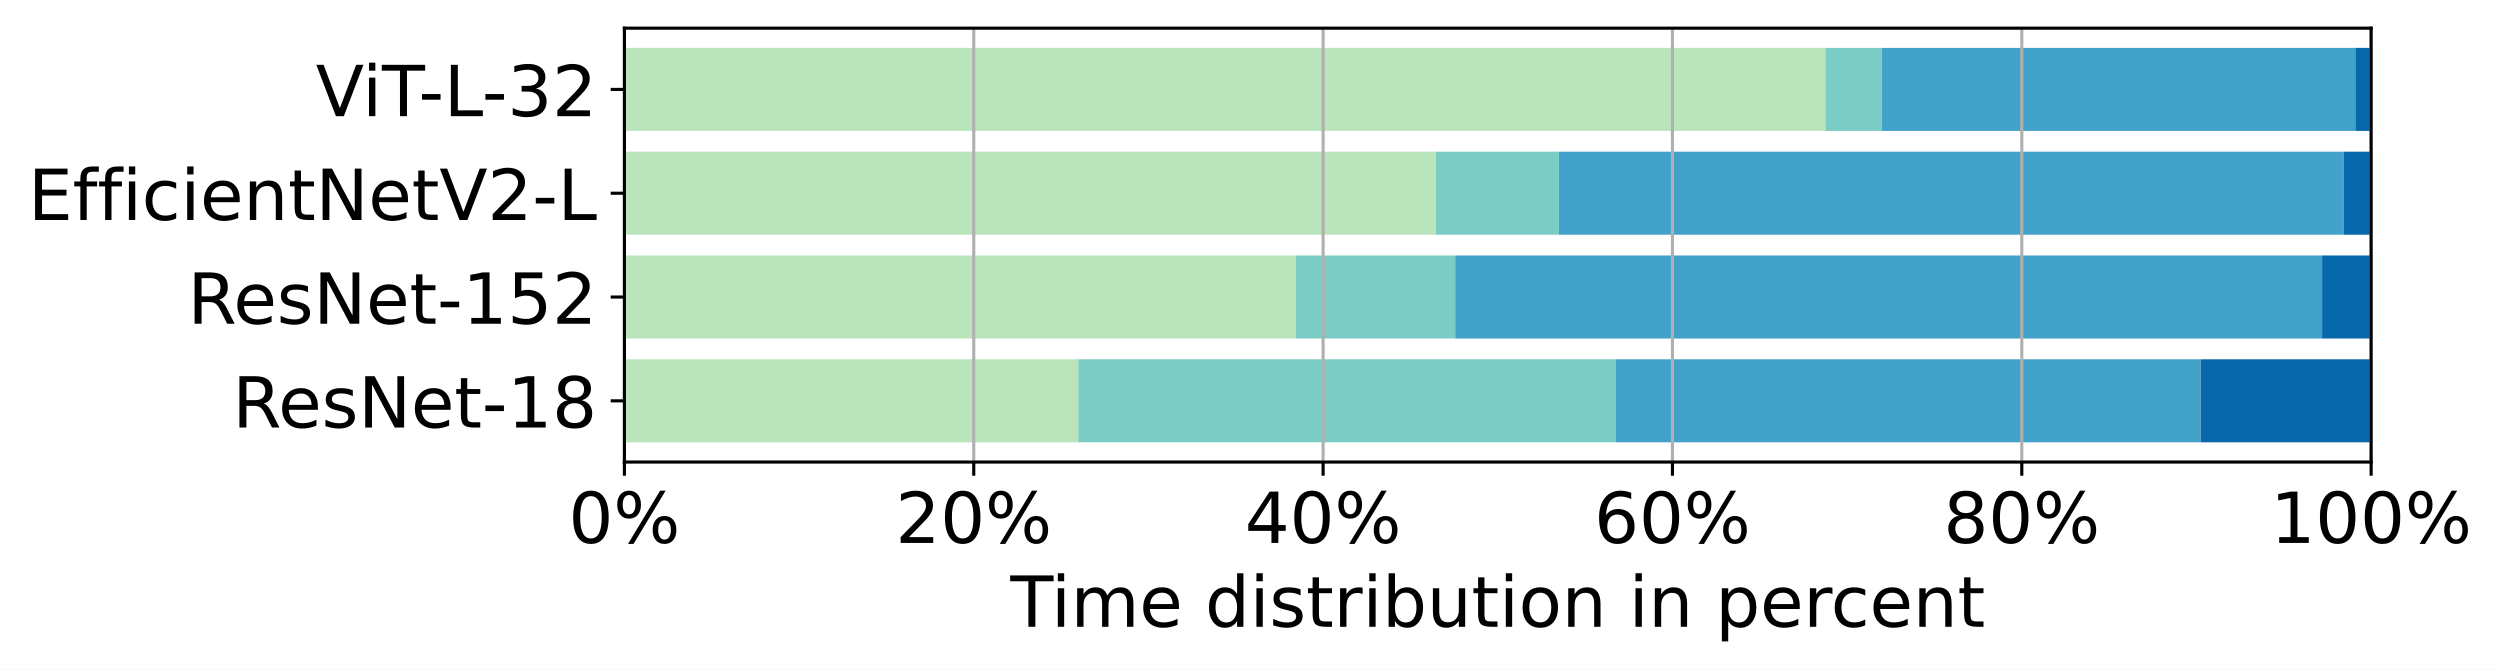
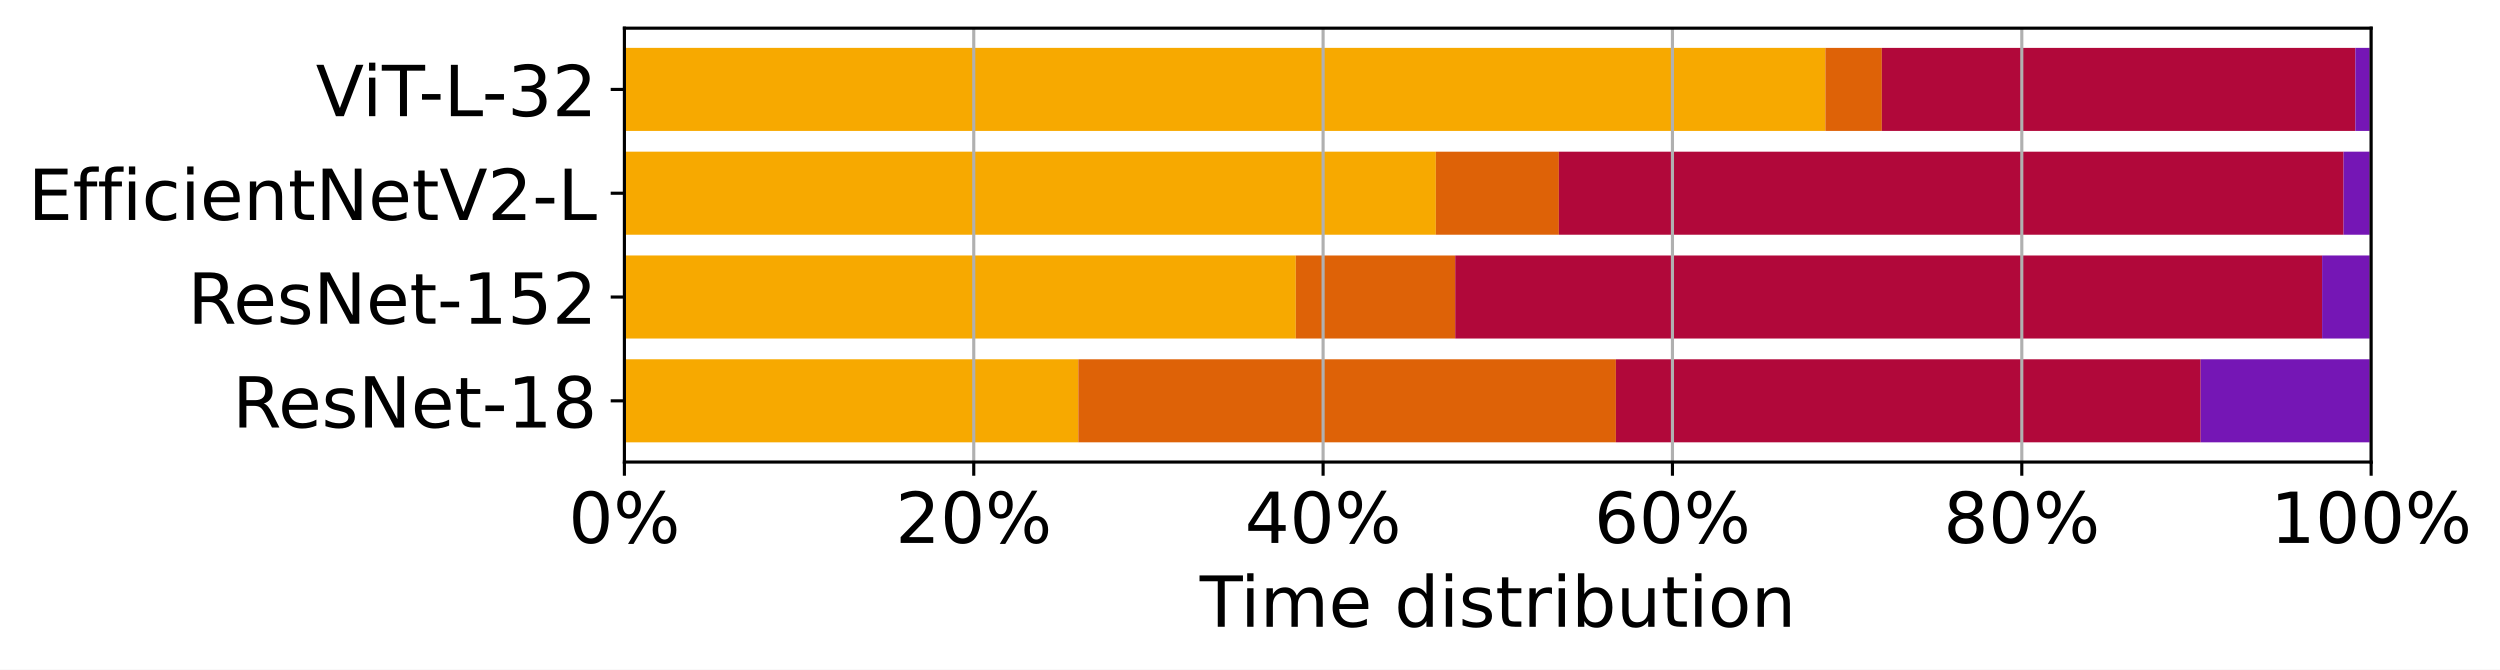
<svg xmlns="http://www.w3.org/2000/svg" xmlns:xlink="http://www.w3.org/1999/xlink" width="638.903pt" height="171.121pt" viewBox="0 0 638.903 171.121" version="1.1">
  <defs>
    <style type="text/css">*{stroke-linejoin: round; stroke-linecap: butt}</style>
  </defs>
  <g id="figure_1">
    <g id="patch_1">
      <path d="M 0 171.121  L 638.903 171.121  L 638.903 0  L 0 0  z " style="fill: #ffffff" />
    </g>
    <g id="axes_1">
      <g id="patch_2">
        <path d="M 159.572 118.08  L 605.972 118.08  L 605.972 7.2  L 159.572 7.2  z " style="fill: #ffffff" />
      </g>
      <g id="patch_3">
-         <path d="M 159.572 113.04  L 275.576 113.04  L 275.576 91.819  L 159.572 91.819  z " clip-path="url(#p90ccb19fca)" style="fill: #bae4bc" />
+         <path d="M 159.572 113.04  L 275.576 113.04  L 275.576 91.819  L 159.572 91.819  z " clip-path="url(#pe9e954bd3a)" style="fill: #f7a900" />
      </g>
      <g id="patch_4">
-         <path d="M 275.576 113.04  L 412.958 113.04  L 412.958 91.819  L 275.576 91.819  z " clip-path="url(#p90ccb19fca)" style="fill: #7bccc4" />
+         <path d="M 275.576 113.04  L 412.958 113.04  L 412.958 91.819  L 275.576 91.819  z " clip-path="url(#pe9e954bd3a)" style="fill: #de6207" />
      </g>
      <g id="patch_5">
-         <path d="M 412.958 113.04  L 562.412 113.04  L 562.412 91.819  L 412.958 91.819  z " clip-path="url(#p90ccb19fca)" style="fill: #43a2ca" />
+         <path d="M 412.958 113.04  L 562.412 113.04  L 562.412 91.819  L 412.958 91.819  z " clip-path="url(#pe9e954bd3a)" style="fill: #b1083a" />
      </g>
      <g id="patch_6">
-         <path d="M 562.412 113.04  L 605.972 113.04  L 605.972 91.819  L 562.412 91.819  z " clip-path="url(#p90ccb19fca)" style="fill: #0868ac" />
+         <path d="M 562.412 113.04  L 605.972 113.04  L 605.972 91.819  L 562.412 91.819  z " clip-path="url(#pe9e954bd3a)" style="fill: #7516b5" />
      </g>
      <g id="patch_7">
-         <path d="M 159.572 86.514  L 331.156 86.514  L 331.156 65.293  L 159.572 65.293  z " clip-path="url(#p90ccb19fca)" style="fill: #bae4bc" />
+         <path d="M 159.572 86.514  L 331.156 86.514  L 331.156 65.293  L 159.572 65.293  z " clip-path="url(#pe9e954bd3a)" style="fill: #f7a900" />
      </g>
      <g id="patch_8">
-         <path d="M 331.156 86.514  L 371.897 86.514  L 371.897 65.293  L 331.156 65.293  z " clip-path="url(#p90ccb19fca)" style="fill: #7bccc4" />
+         <path d="M 331.156 86.514  L 371.897 86.514  L 371.897 65.293  L 331.156 65.293  z " clip-path="url(#pe9e954bd3a)" style="fill: #de6207" />
      </g>
      <g id="patch_9">
-         <path d="M 371.897 86.514  L 593.437 86.514  L 593.437 65.293  L 371.897 65.293  z " clip-path="url(#p90ccb19fca)" style="fill: #43a2ca" />
+         <path d="M 371.897 86.514  L 593.437 86.514  L 593.437 65.293  L 371.897 65.293  z " clip-path="url(#pe9e954bd3a)" style="fill: #b1083a" />
      </g>
      <g id="patch_10">
-         <path d="M 593.437 86.514  L 605.972 86.514  L 605.972 65.293  L 593.437 65.293  z " clip-path="url(#p90ccb19fca)" style="fill: #0868ac" />
+         <path d="M 593.437 86.514  L 605.972 86.514  L 605.972 65.293  L 593.437 65.293  z " clip-path="url(#pe9e954bd3a)" style="fill: #7516b5" />
      </g>
      <g id="patch_11">
-         <path d="M 159.572 59.987  L 366.947 59.987  L 366.947 38.766  L 159.572 38.766  z " clip-path="url(#p90ccb19fca)" style="fill: #bae4bc" />
+         <path d="M 159.572 59.987  L 366.947 59.987  L 366.947 38.766  L 159.572 38.766  z " clip-path="url(#pe9e954bd3a)" style="fill: #f7a900" />
      </g>
      <g id="patch_12">
-         <path d="M 366.947 59.987  L 398.388 59.987  L 398.388 38.766  L 366.947 38.766  z " clip-path="url(#p90ccb19fca)" style="fill: #7bccc4" />
+         <path d="M 366.947 59.987  L 398.388 59.987  L 398.388 38.766  L 366.947 38.766  z " clip-path="url(#pe9e954bd3a)" style="fill: #de6207" />
      </g>
      <g id="patch_13">
-         <path d="M 398.388 59.987  L 598.933 59.987  L 598.933 38.766  L 398.388 38.766  z " clip-path="url(#p90ccb19fca)" style="fill: #43a2ca" />
+         <path d="M 398.388 59.987  L 598.933 59.987  L 598.933 38.766  L 398.388 38.766  z " clip-path="url(#pe9e954bd3a)" style="fill: #b1083a" />
      </g>
      <g id="patch_14">
-         <path d="M 598.933 59.987  L 605.972 59.987  L 605.972 38.766  L 598.933 38.766  z " clip-path="url(#p90ccb19fca)" style="fill: #0868ac" />
+         <path d="M 598.933 59.987  L 605.972 59.987  L 605.972 38.766  L 598.933 38.766  z " clip-path="url(#pe9e954bd3a)" style="fill: #7516b5" />
      </g>
      <g id="patch_15">
-         <path d="M 159.572 33.461  L 466.495 33.461  L 466.495 12.24  L 159.572 12.24  z " clip-path="url(#p90ccb19fca)" style="fill: #bae4bc" />
+         <path d="M 159.572 33.461  L 466.495 33.461  L 466.495 12.24  L 159.572 12.24  z " clip-path="url(#pe9e954bd3a)" style="fill: #f7a900" />
      </g>
      <g id="patch_16">
-         <path d="M 466.495 33.461  L 480.928 33.461  L 480.928 12.24  L 466.495 12.24  z " clip-path="url(#p90ccb19fca)" style="fill: #7bccc4" />
+         <path d="M 466.495 33.461  L 480.928 33.461  L 480.928 12.24  L 466.495 12.24  z " clip-path="url(#pe9e954bd3a)" style="fill: #de6207" />
      </g>
      <g id="patch_17">
-         <path d="M 480.928 33.461  L 601.939 33.461  L 601.939 12.24  L 480.928 12.24  z " clip-path="url(#p90ccb19fca)" style="fill: #43a2ca" />
+         <path d="M 480.928 33.461  L 601.939 33.461  L 601.939 12.24  L 480.928 12.24  z " clip-path="url(#pe9e954bd3a)" style="fill: #b1083a" />
      </g>
      <g id="patch_18">
-         <path d="M 601.939 33.461  L 605.972 33.461  L 605.972 12.24  L 601.939 12.24  z " clip-path="url(#p90ccb19fca)" style="fill: #0868ac" />
+         <path d="M 601.939 33.461  L 605.972 33.461  L 605.972 12.24  L 601.939 12.24  z " clip-path="url(#pe9e954bd3a)" style="fill: #7516b5" />
      </g>
      <g id="matplotlib.axis_1">
        <g id="xtick_1">
          <g id="line2d_1">
-             <path d="M 159.572 118.08  L 159.572 7.2  " clip-path="url(#p90ccb19fca)" style="fill: none; stroke: #b0b0b0; stroke-width: 0.8; stroke-linecap: square" />
+             <path d="M 159.572 118.08  L 159.572 7.2  " clip-path="url(#pe9e954bd3a)" style="fill: none; stroke: #b0b0b0; stroke-width: 0.8; stroke-linecap: square" />
          </g>
          <g id="line2d_2">
            <defs>
-               <path id="m647310d915" d="M 0 0  L 0 3.5  " style="stroke: #000000; stroke-width: 0.8" />
+               <path id="m2ac58f3eda" d="M 0 0  L 0 3.5  " style="stroke: #000000; stroke-width: 0.8" />
            </defs>
            <g>
-               <use xlink:href="#m647310d915" x="159.572" y="118.08" style="stroke: #000000; stroke-width: 0.8" />
+               <use xlink:href="#m2ac58f3eda" x="159.572" y="118.08" style="stroke: #000000; stroke-width: 0.8" />
            </g>
          </g>
          <g id="text_1">
            <g transform="translate(145.2948 138.7572) scale(0.18 -0.18)">
              <defs>
                <path id="DejaVuSans-30" d="M 2034 4250  Q 1547 4250 1301 3770  Q 1056 3291 1056 2328  Q 1056 1369 1301 889  Q 1547 409 2034 409  Q 2525 409 2770 889  Q 3016 1369 3016 2328  Q 3016 3291 2770 3770  Q 2525 4250 2034 4250  z M 2034 4750  Q 2819 4750 3233 4129  Q 3647 3509 3647 2328  Q 3647 1150 3233 529  Q 2819 -91 2034 -91  Q 1250 -91 836 529  Q 422 1150 422 2328  Q 422 3509 836 4129  Q 1250 4750 2034 4750  z " transform="scale(0.015625)" />
                <path id="DejaVuSans-25" d="M 4653 2053  Q 4381 2053 4226 1822  Q 4072 1591 4072 1178  Q 4072 772 4226 539  Q 4381 306 4653 306  Q 4919 306 5073 539  Q 5228 772 5228 1178  Q 5228 1588 5073 1820  Q 4919 2053 4653 2053  z M 4653 2450  Q 5147 2450 5437 2106  Q 5728 1763 5728 1178  Q 5728 594 5436 251  Q 5144 -91 4653 -91  Q 4153 -91 3862 251  Q 3572 594 3572 1178  Q 3572 1766 3864 2108  Q 4156 2450 4653 2450  z M 1428 4353  Q 1159 4353 1004 4120  Q 850 3888 850 3481  Q 850 3069 1003 2837  Q 1156 2606 1428 2606  Q 1700 2606 1854 2837  Q 2009 3069 2009 3481  Q 2009 3884 1853 4118  Q 1697 4353 1428 4353  z M 4250 4750  L 4750 4750  L 1831 -91  L 1331 -91  L 4250 4750  z M 1428 4750  Q 1922 4750 2215 4408  Q 2509 4066 2509 3481  Q 2509 2891 2217 2550  Q 1925 2209 1428 2209  Q 931 2209 642 2551  Q 353 2894 353 3481  Q 353 4063 643 4406  Q 934 4750 1428 4750  z " transform="scale(0.015625)" />
              </defs>
              <use xlink:href="#DejaVuSans-30" />
              <use xlink:href="#DejaVuSans-25" x="63.623" />
            </g>
          </g>
        </g>
        <g id="xtick_2">
          <g id="line2d_3">
-             <path d="M 248.852 118.08  L 248.852 7.2  " clip-path="url(#p90ccb19fca)" style="fill: none; stroke: #b0b0b0; stroke-width: 0.8; stroke-linecap: square" />
+             <path d="M 248.852 118.08  L 248.852 7.2  " clip-path="url(#pe9e954bd3a)" style="fill: none; stroke: #b0b0b0; stroke-width: 0.8; stroke-linecap: square" />
          </g>
          <g id="line2d_4">
            <g>
-               <use xlink:href="#m647310d915" x="248.852" y="118.08" style="stroke: #000000; stroke-width: 0.8" />
+               <use xlink:href="#m2ac58f3eda" x="248.852" y="118.08" style="stroke: #000000; stroke-width: 0.8" />
            </g>
          </g>
          <g id="text_2">
            <g transform="translate(228.8486 138.7572) scale(0.18 -0.18)">
              <defs>
                <path id="DejaVuSans-32" d="M 1228 531  L 3431 531  L 3431 0  L 469 0  L 469 531  Q 828 903 1448 1529  Q 2069 2156 2228 2338  Q 2531 2678 2651 2914  Q 2772 3150 2772 3378  Q 2772 3750 2511 3984  Q 2250 4219 1831 4219  Q 1534 4219 1204 4116  Q 875 4013 500 3803  L 500 4441  Q 881 4594 1212 4672  Q 1544 4750 1819 4750  Q 2544 4750 2975 4387  Q 3406 4025 3406 3419  Q 3406 3131 3298 2873  Q 3191 2616 2906 2266  Q 2828 2175 2409 1742  Q 1991 1309 1228 531  z " transform="scale(0.015625)" />
              </defs>
              <use xlink:href="#DejaVuSans-32" />
              <use xlink:href="#DejaVuSans-30" x="63.623" />
              <use xlink:href="#DejaVuSans-25" x="127.246" />
            </g>
          </g>
        </g>
        <g id="xtick_3">
          <g id="line2d_5">
-             <path d="M 338.132 118.08  L 338.132 7.2  " clip-path="url(#p90ccb19fca)" style="fill: none; stroke: #b0b0b0; stroke-width: 0.8; stroke-linecap: square" />
+             <path d="M 338.132 118.08  L 338.132 7.2  " clip-path="url(#pe9e954bd3a)" style="fill: none; stroke: #b0b0b0; stroke-width: 0.8; stroke-linecap: square" />
          </g>
          <g id="line2d_6">
            <g>
-               <use xlink:href="#m647310d915" x="338.132" y="118.08" style="stroke: #000000; stroke-width: 0.8" />
+               <use xlink:href="#m2ac58f3eda" x="338.132" y="118.08" style="stroke: #000000; stroke-width: 0.8" />
            </g>
          </g>
          <g id="text_3">
            <g transform="translate(318.1286 138.7572) scale(0.18 -0.18)">
              <defs>
                <path id="DejaVuSans-34" d="M 2419 4116  L 825 1625  L 2419 1625  L 2419 4116  z M 2253 4666  L 3047 4666  L 3047 1625  L 3713 1625  L 3713 1100  L 3047 1100  L 3047 0  L 2419 0  L 2419 1100  L 313 1100  L 313 1709  L 2253 4666  z " transform="scale(0.015625)" />
              </defs>
              <use xlink:href="#DejaVuSans-34" />
              <use xlink:href="#DejaVuSans-30" x="63.623" />
              <use xlink:href="#DejaVuSans-25" x="127.246" />
            </g>
          </g>
        </g>
        <g id="xtick_4">
          <g id="line2d_7">
-             <path d="M 427.413 118.08  L 427.413 7.2  " clip-path="url(#p90ccb19fca)" style="fill: none; stroke: #b0b0b0; stroke-width: 0.8; stroke-linecap: square" />
+             <path d="M 427.413 118.08  L 427.413 7.2  " clip-path="url(#pe9e954bd3a)" style="fill: none; stroke: #b0b0b0; stroke-width: 0.8; stroke-linecap: square" />
          </g>
          <g id="line2d_8">
            <g>
-               <use xlink:href="#m647310d915" x="427.413" y="118.08" style="stroke: #000000; stroke-width: 0.8" />
+               <use xlink:href="#m2ac58f3eda" x="427.413" y="118.08" style="stroke: #000000; stroke-width: 0.8" />
            </g>
          </g>
          <g id="text_4">
            <g transform="translate(407.4086 138.7572) scale(0.18 -0.18)">
              <defs>
                <path id="DejaVuSans-36" d="M 2113 2584  Q 1688 2584 1439 2293  Q 1191 2003 1191 1497  Q 1191 994 1439 701  Q 1688 409 2113 409  Q 2538 409 2786 701  Q 3034 994 3034 1497  Q 3034 2003 2786 2293  Q 2538 2584 2113 2584  z M 3366 4563  L 3366 3988  Q 3128 4100 2886 4159  Q 2644 4219 2406 4219  Q 1781 4219 1451 3797  Q 1122 3375 1075 2522  Q 1259 2794 1537 2939  Q 1816 3084 2150 3084  Q 2853 3084 3261 2657  Q 3669 2231 3669 1497  Q 3669 778 3244 343  Q 2819 -91 2113 -91  Q 1303 -91 875 529  Q 447 1150 447 2328  Q 447 3434 972 4092  Q 1497 4750 2381 4750  Q 2619 4750 2861 4703  Q 3103 4656 3366 4563  z " transform="scale(0.015625)" />
              </defs>
              <use xlink:href="#DejaVuSans-36" />
              <use xlink:href="#DejaVuSans-30" x="63.623" />
              <use xlink:href="#DejaVuSans-25" x="127.246" />
            </g>
          </g>
        </g>
        <g id="xtick_5">
          <g id="line2d_9">
-             <path d="M 516.692 118.08  L 516.692 7.2  " clip-path="url(#p90ccb19fca)" style="fill: none; stroke: #b0b0b0; stroke-width: 0.8; stroke-linecap: square" />
+             <path d="M 516.692 118.08  L 516.692 7.2  " clip-path="url(#pe9e954bd3a)" style="fill: none; stroke: #b0b0b0; stroke-width: 0.8; stroke-linecap: square" />
          </g>
          <g id="line2d_10">
            <g>
-               <use xlink:href="#m647310d915" x="516.692" y="118.08" style="stroke: #000000; stroke-width: 0.8" />
+               <use xlink:href="#m2ac58f3eda" x="516.692" y="118.08" style="stroke: #000000; stroke-width: 0.8" />
            </g>
          </g>
          <g id="text_5">
            <g transform="translate(496.6886 138.7572) scale(0.18 -0.18)">
              <defs>
                <path id="DejaVuSans-38" d="M 2034 2216  Q 1584 2216 1326 1975  Q 1069 1734 1069 1313  Q 1069 891 1326 650  Q 1584 409 2034 409  Q 2484 409 2743 651  Q 3003 894 3003 1313  Q 3003 1734 2745 1975  Q 2488 2216 2034 2216  z M 1403 2484  Q 997 2584 770 2862  Q 544 3141 544 3541  Q 544 4100 942 4425  Q 1341 4750 2034 4750  Q 2731 4750 3128 4425  Q 3525 4100 3525 3541  Q 3525 3141 3298 2862  Q 3072 2584 2669 2484  Q 3125 2378 3379 2068  Q 3634 1759 3634 1313  Q 3634 634 3220 271  Q 2806 -91 2034 -91  Q 1263 -91 848 271  Q 434 634 434 1313  Q 434 1759 690 2068  Q 947 2378 1403 2484  z M 1172 3481  Q 1172 3119 1398 2916  Q 1625 2713 2034 2713  Q 2441 2713 2670 2916  Q 2900 3119 2900 3481  Q 2900 3844 2670 4047  Q 2441 4250 2034 4250  Q 1625 4250 1398 4047  Q 1172 3844 1172 3481  z " transform="scale(0.015625)" />
              </defs>
              <use xlink:href="#DejaVuSans-38" />
              <use xlink:href="#DejaVuSans-30" x="63.623" />
              <use xlink:href="#DejaVuSans-25" x="127.246" />
            </g>
          </g>
        </g>
        <g id="xtick_6">
          <g id="line2d_11">
-             <path d="M 605.972 118.08  L 605.972 7.2  " clip-path="url(#p90ccb19fca)" style="fill: none; stroke: #b0b0b0; stroke-width: 0.8; stroke-linecap: square" />
+             <path d="M 605.972 118.08  L 605.972 7.2  " clip-path="url(#pe9e954bd3a)" style="fill: none; stroke: #b0b0b0; stroke-width: 0.8; stroke-linecap: square" />
          </g>
          <g id="line2d_12">
            <g>
-               <use xlink:href="#m647310d915" x="605.972" y="118.08" style="stroke: #000000; stroke-width: 0.8" />
+               <use xlink:href="#m2ac58f3eda" x="605.972" y="118.08" style="stroke: #000000; stroke-width: 0.8" />
            </g>
          </g>
          <g id="text_6">
            <g transform="translate(580.2423 138.7572) scale(0.18 -0.18)">
              <defs>
                <path id="DejaVuSans-31" d="M 794 531  L 1825 531  L 1825 4091  L 703 3866  L 703 4441  L 1819 4666  L 2450 4666  L 2450 531  L 3481 531  L 3481 0  L 794 0  L 794 531  z " transform="scale(0.015625)" />
              </defs>
              <use xlink:href="#DejaVuSans-31" />
              <use xlink:href="#DejaVuSans-30" x="63.623" />
              <use xlink:href="#DejaVuSans-30" x="127.246" />
              <use xlink:href="#DejaVuSans-25" x="190.869" />
            </g>
          </g>
        </g>
        <g id="text_7">
-           <g transform="translate(258.2125 160.1778) scale(0.18 -0.18)">
+           <g transform="translate(306.6044 160.1778) scale(0.18 -0.18)">
            <defs>
              <path id="DejaVuSans-54" d="M -19 4666  L 3928 4666  L 3928 4134  L 2272 4134  L 2272 0  L 1638 0  L 1638 4134  L -19 4134  L -19 4666  z " transform="scale(0.015625)" />
              <path id="DejaVuSans-69" d="M 603 3500  L 1178 3500  L 1178 0  L 603 0  L 603 3500  z M 603 4863  L 1178 4863  L 1178 4134  L 603 4134  L 603 4863  z " transform="scale(0.015625)" />
              <path id="DejaVuSans-6d" d="M 3328 2828  Q 3544 3216 3844 3400  Q 4144 3584 4550 3584  Q 5097 3584 5394 3201  Q 5691 2819 5691 2113  L 5691 0  L 5113 0  L 5113 2094  Q 5113 2597 4934 2840  Q 4756 3084 4391 3084  Q 3944 3084 3684 2787  Q 3425 2491 3425 1978  L 3425 0  L 2847 0  L 2847 2094  Q 2847 2600 2669 2842  Q 2491 3084 2119 3084  Q 1678 3084 1418 2786  Q 1159 2488 1159 1978  L 1159 0  L 581 0  L 581 3500  L 1159 3500  L 1159 2956  Q 1356 3278 1631 3431  Q 1906 3584 2284 3584  Q 2666 3584 2933 3390  Q 3200 3197 3328 2828  z " transform="scale(0.015625)" />
              <path id="DejaVuSans-65" d="M 3597 1894  L 3597 1613  L 953 1613  Q 991 1019 1311 708  Q 1631 397 2203 397  Q 2534 397 2845 478  Q 3156 559 3463 722  L 3463 178  Q 3153 47 2828 -22  Q 2503 -91 2169 -91  Q 1331 -91 842 396  Q 353 884 353 1716  Q 353 2575 817 3079  Q 1281 3584 2069 3584  Q 2775 3584 3186 3129  Q 3597 2675 3597 1894  z M 3022 2063  Q 3016 2534 2758 2815  Q 2500 3097 2075 3097  Q 1594 3097 1305 2825  Q 1016 2553 972 2059  L 3022 2063  z " transform="scale(0.015625)" />
              <path id="DejaVuSans-20" transform="scale(0.015625)" />
              <path id="DejaVuSans-64" d="M 2906 2969  L 2906 4863  L 3481 4863  L 3481 0  L 2906 0  L 2906 525  Q 2725 213 2448 61  Q 2172 -91 1784 -91  Q 1150 -91 751 415  Q 353 922 353 1747  Q 353 2572 751 3078  Q 1150 3584 1784 3584  Q 2172 3584 2448 3432  Q 2725 3281 2906 2969  z M 947 1747  Q 947 1113 1208 752  Q 1469 391 1925 391  Q 2381 391 2643 752  Q 2906 1113 2906 1747  Q 2906 2381 2643 2742  Q 2381 3103 1925 3103  Q 1469 3103 1208 2742  Q 947 2381 947 1747  z " transform="scale(0.015625)" />
              <path id="DejaVuSans-73" d="M 2834 3397  L 2834 2853  Q 2591 2978 2328 3040  Q 2066 3103 1784 3103  Q 1356 3103 1142 2972  Q 928 2841 928 2578  Q 928 2378 1081 2264  Q 1234 2150 1697 2047  L 1894 2003  Q 2506 1872 2764 1633  Q 3022 1394 3022 966  Q 3022 478 2636 193  Q 2250 -91 1575 -91  Q 1294 -91 989 -36  Q 684 19 347 128  L 347 722  Q 666 556 975 473  Q 1284 391 1588 391  Q 1994 391 2212 530  Q 2431 669 2431 922  Q 2431 1156 2273 1281  Q 2116 1406 1581 1522  L 1381 1569  Q 847 1681 609 1914  Q 372 2147 372 2553  Q 372 3047 722 3315  Q 1072 3584 1716 3584  Q 2034 3584 2315 3537  Q 2597 3491 2834 3397  z " transform="scale(0.015625)" />
              <path id="DejaVuSans-74" d="M 1172 4494  L 1172 3500  L 2356 3500  L 2356 3053  L 1172 3053  L 1172 1153  Q 1172 725 1289 603  Q 1406 481 1766 481  L 2356 481  L 2356 0  L 1766 0  Q 1100 0 847 248  Q 594 497 594 1153  L 594 3053  L 172 3053  L 172 3500  L 594 3500  L 594 4494  L 1172 4494  z " transform="scale(0.015625)" />
              <path id="DejaVuSans-72" d="M 2631 2963  Q 2534 3019 2420 3045  Q 2306 3072 2169 3072  Q 1681 3072 1420 2755  Q 1159 2438 1159 1844  L 1159 0  L 581 0  L 581 3500  L 1159 3500  L 1159 2956  Q 1341 3275 1631 3429  Q 1922 3584 2338 3584  Q 2397 3584 2469 3576  Q 2541 3569 2628 3553  L 2631 2963  z " transform="scale(0.015625)" />
              <path id="DejaVuSans-62" d="M 3116 1747  Q 3116 2381 2855 2742  Q 2594 3103 2138 3103  Q 1681 3103 1420 2742  Q 1159 2381 1159 1747  Q 1159 1113 1420 752  Q 1681 391 2138 391  Q 2594 391 2855 752  Q 3116 1113 3116 1747  z M 1159 2969  Q 1341 3281 1617 3432  Q 1894 3584 2278 3584  Q 2916 3584 3314 3078  Q 3713 2572 3713 1747  Q 3713 922 3314 415  Q 2916 -91 2278 -91  Q 1894 -91 1617 61  Q 1341 213 1159 525  L 1159 0  L 581 0  L 581 4863  L 1159 4863  L 1159 2969  z " transform="scale(0.015625)" />
              <path id="DejaVuSans-75" d="M 544 1381  L 544 3500  L 1119 3500  L 1119 1403  Q 1119 906 1312 657  Q 1506 409 1894 409  Q 2359 409 2629 706  Q 2900 1003 2900 1516  L 2900 3500  L 3475 3500  L 3475 0  L 2900 0  L 2900 538  Q 2691 219 2414 64  Q 2138 -91 1772 -91  Q 1169 -91 856 284  Q 544 659 544 1381  z M 1991 3584  L 1991 3584  z " transform="scale(0.015625)" />
              <path id="DejaVuSans-6f" d="M 1959 3097  Q 1497 3097 1228 2736  Q 959 2375 959 1747  Q 959 1119 1226 758  Q 1494 397 1959 397  Q 2419 397 2687 759  Q 2956 1122 2956 1747  Q 2956 2369 2687 2733  Q 2419 3097 1959 3097  z M 1959 3584  Q 2709 3584 3137 3096  Q 3566 2609 3566 1747  Q 3566 888 3137 398  Q 2709 -91 1959 -91  Q 1206 -91 779 398  Q 353 888 353 1747  Q 353 2609 779 3096  Q 1206 3584 1959 3584  z " transform="scale(0.015625)" />
              <path id="DejaVuSans-6e" d="M 3513 2113  L 3513 0  L 2938 0  L 2938 2094  Q 2938 2591 2744 2837  Q 2550 3084 2163 3084  Q 1697 3084 1428 2787  Q 1159 2491 1159 1978  L 1159 0  L 581 0  L 581 3500  L 1159 3500  L 1159 2956  Q 1366 3272 1645 3428  Q 1925 3584 2291 3584  Q 2894 3584 3203 3211  Q 3513 2838 3513 2113  z " transform="scale(0.015625)" />
-               <path id="DejaVuSans-70" d="M 1159 525  L 1159 -1331  L 581 -1331  L 581 3500  L 1159 3500  L 1159 2969  Q 1341 3281 1617 3432  Q 1894 3584 2278 3584  Q 2916 3584 3314 3078  Q 3713 2572 3713 1747  Q 3713 922 3314 415  Q 2916 -91 2278 -91  Q 1894 -91 1617 61  Q 1341 213 1159 525  z M 3116 1747  Q 3116 2381 2855 2742  Q 2594 3103 2138 3103  Q 1681 3103 1420 2742  Q 1159 2381 1159 1747  Q 1159 1113 1420 752  Q 1681 391 2138 391  Q 2594 391 2855 752  Q 3116 1113 3116 1747  z " transform="scale(0.015625)" />
-               <path id="DejaVuSans-63" d="M 3122 3366  L 3122 2828  Q 2878 2963 2633 3030  Q 2388 3097 2138 3097  Q 1578 3097 1268 2742  Q 959 2388 959 1747  Q 959 1106 1268 751  Q 1578 397 2138 397  Q 2388 397 2633 464  Q 2878 531 3122 666  L 3122 134  Q 2881 22 2623 -34  Q 2366 -91 2075 -91  Q 1284 -91 818 406  Q 353 903 353 1747  Q 353 2603 823 3093  Q 1294 3584 2113 3584  Q 2378 3584 2631 3529  Q 2884 3475 3122 3366  z " transform="scale(0.015625)" />
            </defs>
            <use xlink:href="#DejaVuSans-54" />
            <use xlink:href="#DejaVuSans-69" x="57.959" />
            <use xlink:href="#DejaVuSans-6d" x="85.742" />
            <use xlink:href="#DejaVuSans-65" x="183.154" />
            <use xlink:href="#DejaVuSans-20" x="244.678" />
            <use xlink:href="#DejaVuSans-64" x="276.465" />
            <use xlink:href="#DejaVuSans-69" x="339.941" />
            <use xlink:href="#DejaVuSans-73" x="367.725" />
            <use xlink:href="#DejaVuSans-74" x="419.824" />
            <use xlink:href="#DejaVuSans-72" x="459.033" />
            <use xlink:href="#DejaVuSans-69" x="500.146" />
            <use xlink:href="#DejaVuSans-62" x="527.93" />
            <use xlink:href="#DejaVuSans-75" x="591.406" />
            <use xlink:href="#DejaVuSans-74" x="654.785" />
            <use xlink:href="#DejaVuSans-69" x="693.994" />
            <use xlink:href="#DejaVuSans-6f" x="721.777" />
            <use xlink:href="#DejaVuSans-6e" x="782.959" />
-             <use xlink:href="#DejaVuSans-20" x="846.338" />
-             <use xlink:href="#DejaVuSans-69" x="878.125" />
-             <use xlink:href="#DejaVuSans-6e" x="905.908" />
-             <use xlink:href="#DejaVuSans-20" x="969.287" />
-             <use xlink:href="#DejaVuSans-70" x="1001.074" />
-             <use xlink:href="#DejaVuSans-65" x="1064.551" />
-             <use xlink:href="#DejaVuSans-72" x="1126.074" />
-             <use xlink:href="#DejaVuSans-63" x="1164.938" />
-             <use xlink:href="#DejaVuSans-65" x="1219.918" />
-             <use xlink:href="#DejaVuSans-6e" x="1281.441" />
-             <use xlink:href="#DejaVuSans-74" x="1344.82" />
          </g>
        </g>
      </g>
      <g id="matplotlib.axis_2">
        <g id="ytick_1">
          <g id="line2d_13">
            <defs>
-               <path id="mac56bf7799" d="M 0 0  L -3.5 0  " style="stroke: #000000; stroke-width: 0.8" />
+               <path id="mdf7fc50447" d="M 0 0  L -3.5 0  " style="stroke: #000000; stroke-width: 0.8" />
            </defs>
            <g>
-               <use xlink:href="#mac56bf7799" x="159.572" y="102.429" style="stroke: #000000; stroke-width: 0.8" />
+               <use xlink:href="#mdf7fc50447" x="159.572" y="102.429" style="stroke: #000000; stroke-width: 0.8" />
            </g>
          </g>
          <g id="text_8">
            <g transform="translate(59.42531 109.2681) scale(0.18 -0.18)">
              <defs>
                <path id="DejaVuSans-52" d="M 2841 2188  Q 3044 2119 3236 1894  Q 3428 1669 3622 1275  L 4263 0  L 3584 0  L 2988 1197  Q 2756 1666 2539 1819  Q 2322 1972 1947 1972  L 1259 1972  L 1259 0  L 628 0  L 628 4666  L 2053 4666  Q 2853 4666 3247 4331  Q 3641 3997 3641 3322  Q 3641 2881 3436 2590  Q 3231 2300 2841 2188  z M 1259 4147  L 1259 2491  L 2053 2491  Q 2509 2491 2742 2702  Q 2975 2913 2975 3322  Q 2975 3731 2742 3939  Q 2509 4147 2053 4147  L 1259 4147  z " transform="scale(0.015625)" />
                <path id="DejaVuSans-4e" d="M 628 4666  L 1478 4666  L 3547 763  L 3547 4666  L 4159 4666  L 4159 0  L 3309 0  L 1241 3903  L 1241 0  L 628 0  L 628 4666  z " transform="scale(0.015625)" />
                <path id="DejaVuSans-2d" d="M 313 2009  L 1997 2009  L 1997 1497  L 313 1497  L 313 2009  z " transform="scale(0.015625)" />
              </defs>
              <use xlink:href="#DejaVuSans-52" />
              <use xlink:href="#DejaVuSans-65" x="64.982" />
              <use xlink:href="#DejaVuSans-73" x="126.506" />
              <use xlink:href="#DejaVuSans-4e" x="178.605" />
              <use xlink:href="#DejaVuSans-65" x="253.41" />
              <use xlink:href="#DejaVuSans-74" x="314.934" />
              <use xlink:href="#DejaVuSans-2d" x="354.143" />
              <use xlink:href="#DejaVuSans-31" x="390.227" />
              <use xlink:href="#DejaVuSans-38" x="453.85" />
            </g>
          </g>
        </g>
        <g id="ytick_2">
          <g id="line2d_14">
            <g>
-               <use xlink:href="#mac56bf7799" x="159.572" y="75.903" style="stroke: #000000; stroke-width: 0.8" />
+               <use xlink:href="#mdf7fc50447" x="159.572" y="75.903" style="stroke: #000000; stroke-width: 0.8" />
            </g>
          </g>
          <g id="text_9">
            <g transform="translate(47.97281 82.74175) scale(0.18 -0.18)">
              <defs>
                <path id="DejaVuSans-35" d="M 691 4666  L 3169 4666  L 3169 4134  L 1269 4134  L 1269 2991  Q 1406 3038 1543 3061  Q 1681 3084 1819 3084  Q 2600 3084 3056 2656  Q 3513 2228 3513 1497  Q 3513 744 3044 326  Q 2575 -91 1722 -91  Q 1428 -91 1123 -41  Q 819 9 494 109  L 494 744  Q 775 591 1075 516  Q 1375 441 1709 441  Q 2250 441 2565 725  Q 2881 1009 2881 1497  Q 2881 1984 2565 2268  Q 2250 2553 1709 2553  Q 1456 2553 1204 2497  Q 953 2441 691 2322  L 691 4666  z " transform="scale(0.015625)" />
              </defs>
              <use xlink:href="#DejaVuSans-52" />
              <use xlink:href="#DejaVuSans-65" x="64.982" />
              <use xlink:href="#DejaVuSans-73" x="126.506" />
              <use xlink:href="#DejaVuSans-4e" x="178.605" />
              <use xlink:href="#DejaVuSans-65" x="253.41" />
              <use xlink:href="#DejaVuSans-74" x="314.934" />
              <use xlink:href="#DejaVuSans-2d" x="354.143" />
              <use xlink:href="#DejaVuSans-31" x="390.227" />
              <use xlink:href="#DejaVuSans-35" x="453.85" />
              <use xlink:href="#DejaVuSans-32" x="517.473" />
            </g>
          </g>
        </g>
        <g id="ytick_3">
          <g id="line2d_15">
            <g>
-               <use xlink:href="#mac56bf7799" x="159.572" y="49.377" style="stroke: #000000; stroke-width: 0.8" />
+               <use xlink:href="#mdf7fc50447" x="159.572" y="49.377" style="stroke: #000000; stroke-width: 0.8" />
            </g>
          </g>
          <g id="text_10">
            <g transform="translate(7.2 56.21544) scale(0.18 -0.18)">
              <defs>
                <path id="DejaVuSans-45" d="M 628 4666  L 3578 4666  L 3578 4134  L 1259 4134  L 1259 2753  L 3481 2753  L 3481 2222  L 1259 2222  L 1259 531  L 3634 531  L 3634 0  L 628 0  L 628 4666  z " transform="scale(0.015625)" />
                <path id="DejaVuSans-66" d="M 2375 4863  L 2375 4384  L 1825 4384  Q 1516 4384 1395 4259  Q 1275 4134 1275 3809  L 1275 3500  L 2222 3500  L 2222 3053  L 1275 3053  L 1275 0  L 697 0  L 697 3053  L 147 3053  L 147 3500  L 697 3500  L 697 3744  Q 697 4328 969 4595  Q 1241 4863 1831 4863  L 2375 4863  z " transform="scale(0.015625)" />
+                 <path id="DejaVuSans-63" d="M 3122 3366  L 3122 2828  Q 2878 2963 2633 3030  Q 2388 3097 2138 3097  Q 1578 3097 1268 2742  Q 959 2388 959 1747  Q 959 1106 1268 751  Q 1578 397 2138 397  Q 2388 397 2633 464  Q 2878 531 3122 666  L 3122 134  Q 2881 22 2623 -34  Q 2366 -91 2075 -91  Q 1284 -91 818 406  Q 353 903 353 1747  Q 353 2603 823 3093  Q 1294 3584 2113 3584  Q 2378 3584 2631 3529  Q 2884 3475 3122 3366  z " transform="scale(0.015625)" />
                <path id="DejaVuSans-56" d="M 1831 0  L 50 4666  L 709 4666  L 2188 738  L 3669 4666  L 4325 4666  L 2547 0  L 1831 0  z " transform="scale(0.015625)" />
                <path id="DejaVuSans-4c" d="M 628 4666  L 1259 4666  L 1259 531  L 3531 531  L 3531 0  L 628 0  L 628 4666  z " transform="scale(0.015625)" />
              </defs>
              <use xlink:href="#DejaVuSans-45" />
              <use xlink:href="#DejaVuSans-66" x="63.184" />
              <use xlink:href="#DejaVuSans-66" x="98.389" />
              <use xlink:href="#DejaVuSans-69" x="133.594" />
              <use xlink:href="#DejaVuSans-63" x="161.377" />
              <use xlink:href="#DejaVuSans-69" x="216.357" />
              <use xlink:href="#DejaVuSans-65" x="244.141" />
              <use xlink:href="#DejaVuSans-6e" x="305.664" />
              <use xlink:href="#DejaVuSans-74" x="369.043" />
              <use xlink:href="#DejaVuSans-4e" x="408.252" />
              <use xlink:href="#DejaVuSans-65" x="483.057" />
              <use xlink:href="#DejaVuSans-74" x="544.58" />
              <use xlink:href="#DejaVuSans-56" x="583.789" />
              <use xlink:href="#DejaVuSans-32" x="652.197" />
              <use xlink:href="#DejaVuSans-2d" x="715.82" />
              <use xlink:href="#DejaVuSans-4c" x="751.904" />
            </g>
          </g>
        </g>
        <g id="ytick_4">
          <g id="line2d_16">
            <g>
-               <use xlink:href="#mac56bf7799" x="159.572" y="22.851" style="stroke: #000000; stroke-width: 0.8" />
+               <use xlink:href="#mdf7fc50447" x="159.572" y="22.851" style="stroke: #000000; stroke-width: 0.8" />
            </g>
          </g>
          <g id="text_11">
            <g transform="translate(80.70469 29.68912) scale(0.18 -0.18)">
              <defs>
                <path id="DejaVuSans-33" d="M 2597 2516  Q 3050 2419 3304 2112  Q 3559 1806 3559 1356  Q 3559 666 3084 287  Q 2609 -91 1734 -91  Q 1441 -91 1130 -33  Q 819 25 488 141  L 488 750  Q 750 597 1062 519  Q 1375 441 1716 441  Q 2309 441 2620 675  Q 2931 909 2931 1356  Q 2931 1769 2642 2001  Q 2353 2234 1838 2234  L 1294 2234  L 1294 2753  L 1863 2753  Q 2328 2753 2575 2939  Q 2822 3125 2822 3475  Q 2822 3834 2567 4026  Q 2313 4219 1838 4219  Q 1578 4219 1281 4162  Q 984 4106 628 3988  L 628 4550  Q 988 4650 1302 4700  Q 1616 4750 1894 4750  Q 2613 4750 3031 4423  Q 3450 4097 3450 3541  Q 3450 3153 3228 2886  Q 3006 2619 2597 2516  z " transform="scale(0.015625)" />
              </defs>
              <use xlink:href="#DejaVuSans-56" />
              <use xlink:href="#DejaVuSans-69" x="66.158" />
              <use xlink:href="#DejaVuSans-54" x="93.941" />
              <use xlink:href="#DejaVuSans-2d" x="145.9" />
              <use xlink:href="#DejaVuSans-4c" x="181.984" />
              <use xlink:href="#DejaVuSans-2d" x="235.947" />
              <use xlink:href="#DejaVuSans-33" x="272.031" />
              <use xlink:href="#DejaVuSans-32" x="335.654" />
            </g>
          </g>
        </g>
      </g>
      <g id="patch_19">
        <path d="M 159.572 118.08  L 159.572 7.2  " style="fill: none; stroke: #000000; stroke-width: 0.8; stroke-linejoin: miter; stroke-linecap: square" />
      </g>
      <g id="patch_20">
        <path d="M 605.972 118.08  L 605.972 7.2  " style="fill: none; stroke: #000000; stroke-width: 0.8; stroke-linejoin: miter; stroke-linecap: square" />
      </g>
      <g id="patch_21">
        <path d="M 159.572 118.08  L 605.972 118.08  " style="fill: none; stroke: #000000; stroke-width: 0.8; stroke-linejoin: miter; stroke-linecap: square" />
      </g>
      <g id="patch_22">
        <path d="M 159.572 7.2  L 605.972 7.2  " style="fill: none; stroke: #000000; stroke-width: 0.8; stroke-linejoin: miter; stroke-linecap: square" />
      </g>
    </g>
  </g>
  <defs>
-     <clipPath id="p90ccb19fca">
+     <clipPath id="pe9e954bd3a">
      <rect x="159.572" y="7.2" width="446.4" height="110.88" />
    </clipPath>
  </defs>
</svg>
